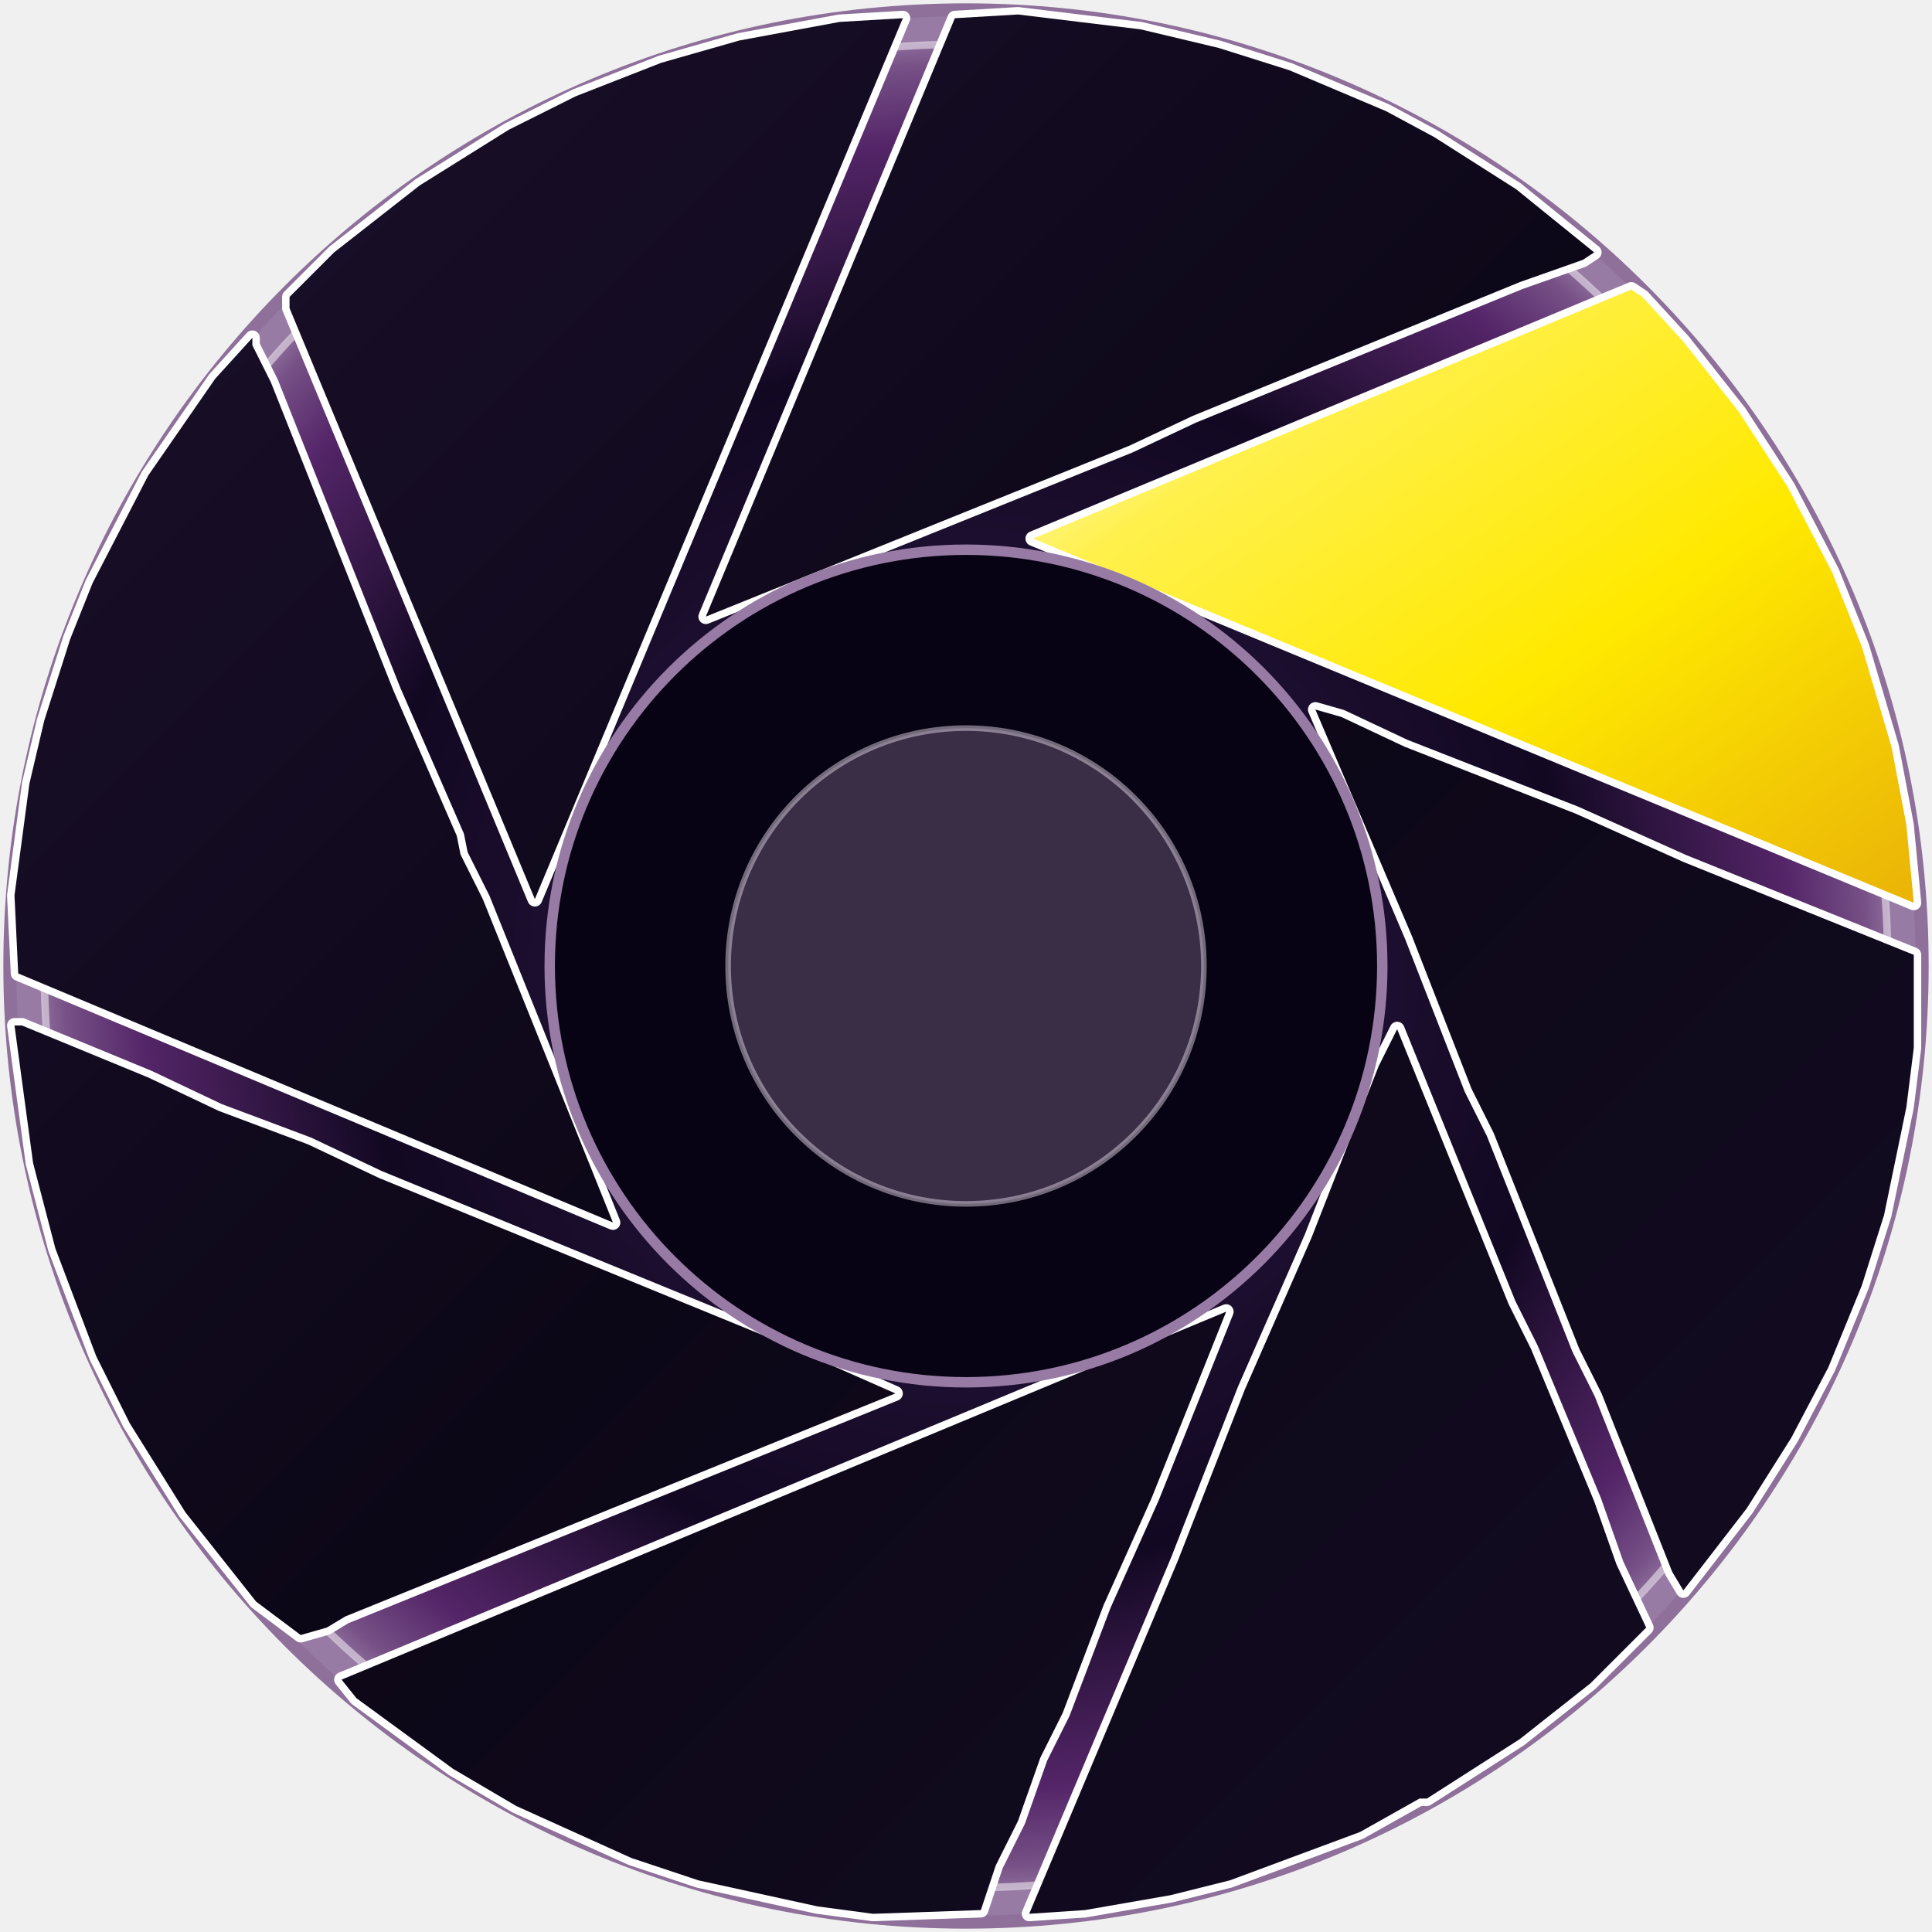
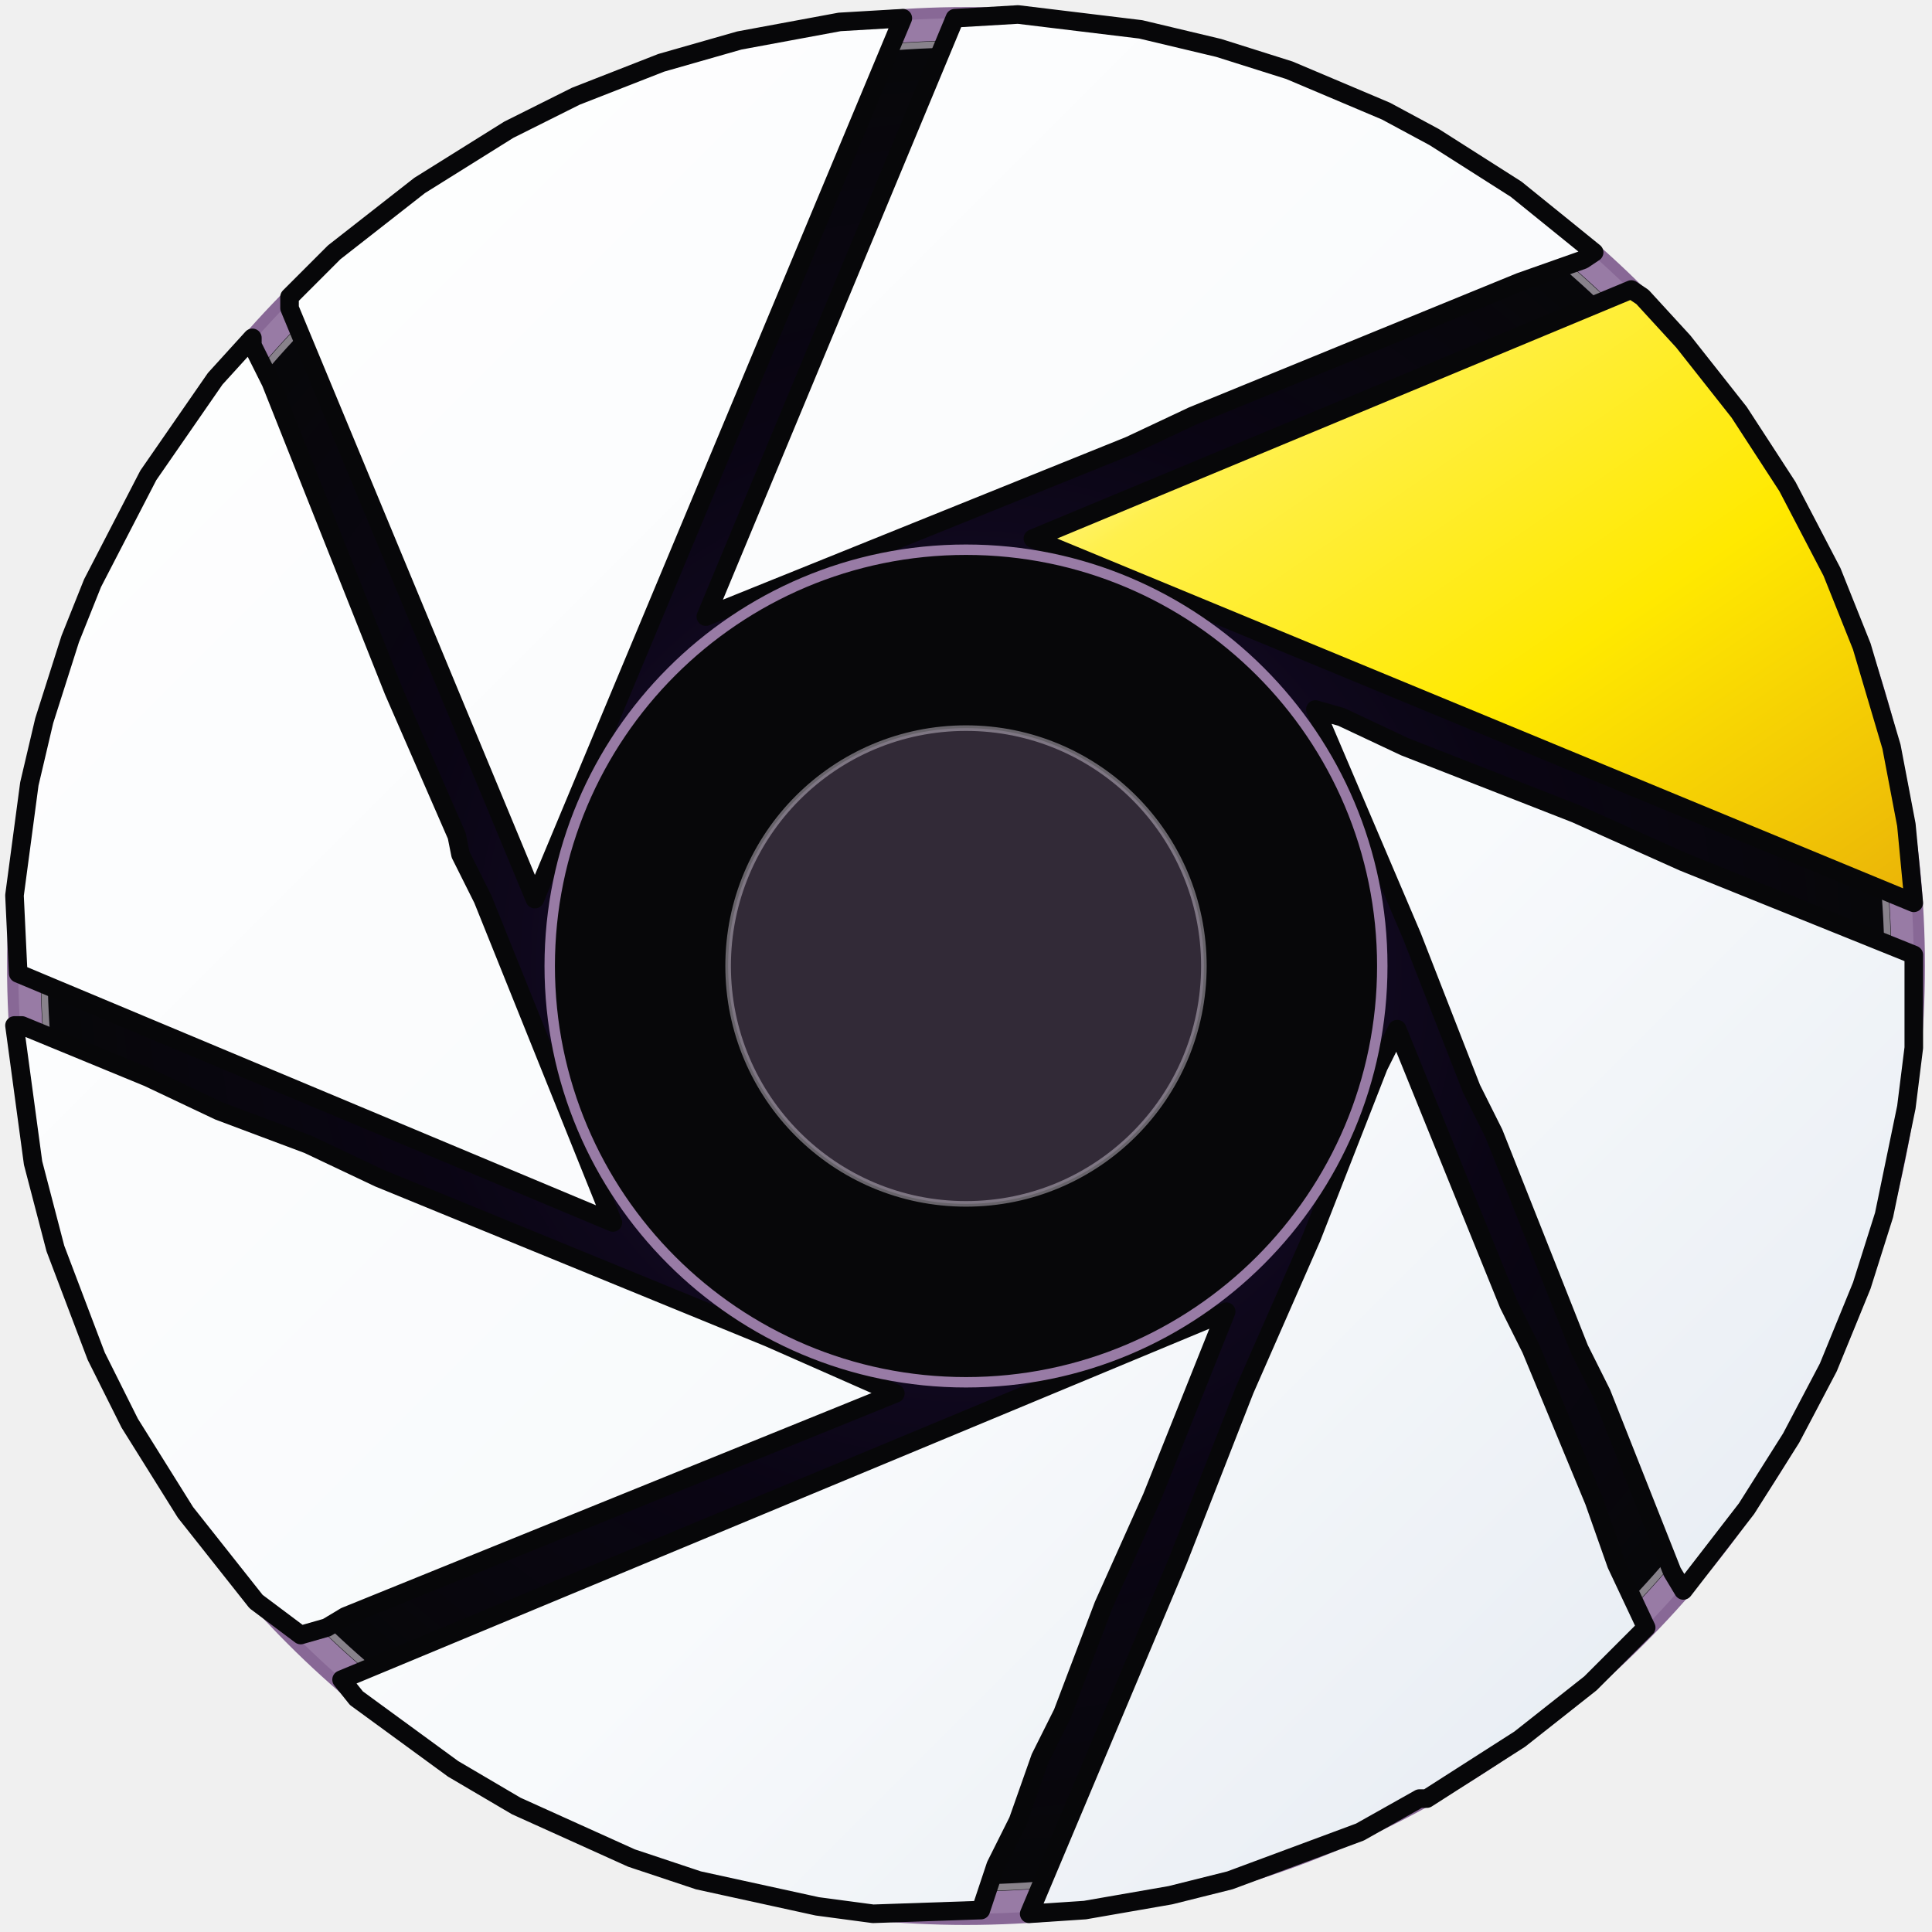
<svg xmlns="http://www.w3.org/2000/svg" viewBox="0 0 512 512" width="512" height="512" fill="none">
  <defs>
-     <radialGradient id="fav-halo" cx="50%" cy="50%" r="50%">
-       <stop offset="0%" stop-color="#3c1e5c" />
-       <stop offset="30%" stop-color="#231338" />
-       <stop offset="65%" stop-color="#120822" />
-       <stop offset="88%" stop-color="#542568" />
-       <stop offset="96%" stop-color="#765086" />
-       <stop offset="100%" stop-color="#987ba5" />
-     </radialGradient>
-     <linearGradient id="fav-dark" x1="0%" y1="0%" x2="100%" y2="100%">
-       <stop offset="0%" stop-color="#1c112d" />
-       <stop offset="50%" stop-color="#0c0717" />
-       <stop offset="100%" stop-color="#150d24" />
+     <linearGradient id="fav-white" x1="0%" y1="0%" x2="100%" y2="100%">
+       <stop offset="0%" stop-color="#ffffff" />
+       <stop offset="60%" stop-color="#f8fafc" />
+       <stop offset="100%" stop-color="#e2e8f0" />
    </linearGradient>
    <linearGradient id="fav-yellow" x1="0%" y1="0%" x2="100%" y2="100%">
      <stop offset="0%" stop-color="#ffffff" />
      <stop offset="25%" stop-color="#fff04d" />
      <stop offset="60%" stop-color="#ffe900" />
      <stop offset="100%" stop-color="#eab308" />
    </linearGradient>
-     <filter id="yas-glow" x="-20%" y="-20%" width="140%" height="140%">
-       <feDropShadow dx="0" dy="0" stdDeviation="6" flood-color="#987ba5" flood-opacity="0.9" />
-       <feDropShadow dx="0" dy="0" stdDeviation="14" flood-color="#765086" flood-opacity="0.75" />
-     </filter>
+     <radialGradient id="fav-base" cx="50%" cy="50%" r="50%">
+       <stop offset="0%" stop-color="#1e1038" />
+       <stop offset="60%" stop-color="#0a0514" />
+       <stop offset="100%" stop-color="#070709" />
+     </radialGradient>
  </defs>
  <g transform="translate(256, 256) scale(0.985) translate(-256, -256)">
-     <circle cx="256" cy="256" r="253" fill="none" stroke="#765086" stroke-width="12" stroke-opacity="0.8" />
-     <circle cx="256" cy="256" r="252" fill="url(#fav-halo)" stroke="#987ba5" stroke-width="7" />
-     <circle cx="256" cy="256" r="248" fill="none" stroke="rgba(221, 211, 225, 0.7)" stroke-width="2" />
-     <path d="M 326,349 L 88,448 L 92,453 L 118,472 L 135,482 L 166,496 L 184,502 L 216,509 L 231,511 L 260,510 L 264,498 L 270,486 L 276,469 L 282,457 L 293,428 L 306,399 Z M 372,273 L 367,283 L 349,329 L 331,370 L 313,416 L 273,511 L 288,510 L 311,506 L 327,502 L 362,489 L 378,480 L 380,480 L 405,464 L 424,449 L 439,434 L 431,417 L 425,400 L 408,359 L 402,347 Z M 0,272 L 5,309 L 11,332 L 22,361 L 31,379 L 46,403 L 65,427 L 77,436 L 84,434 L 89,431 L 237,371 L 203,356 L 98,313 L 79,304 L 55,295 L 36,286 L 2,272 Z M 350,187 L 376,248 L 392,289 L 398,301 L 421,359 L 427,371 L 446,419 L 449,424 L 466,402 L 478,383 L 488,364 L 497,342 L 503,323 L 509,294 L 511,278 L 511,253 L 449,228 L 420,215 L 374,197 L 357,189 Z M 64,87 L 54,98 L 36,124 L 21,153 L 15,168 L 8,190 L 4,207 L 0,237 L 1,258 L 161,325 L 126,238 L 120,226 L 119,221 L 102,182 L 69,99 L 64,89 Z M 239,1 L 222,2 L 195,7 L 174,13 L 151,22 L 133,31 L 109,46 L 86,64 L 74,76 L 74,79 L 140,238 Z M 186,162 L 300,116 L 317,108 L 405,72 L 422,66 L 425,64 L 404,47 L 382,33 L 369,26 L 343,15 L 324,9 L 303,4 L 270,0 L 253,1 Z" fill="#ffffff" stroke="#ffffff" stroke-width="4" stroke-linejoin="round" fill-rule="evenodd" />
-     <path d="M 326,349 L 88,448 L 92,453 L 118,472 L 135,482 L 166,496 L 184,502 L 216,509 L 231,511 L 260,510 L 264,498 L 270,486 L 276,469 L 282,457 L 293,428 L 306,399 Z M 372,273 L 367,283 L 349,329 L 331,370 L 313,416 L 273,511 L 288,510 L 311,506 L 327,502 L 362,489 L 378,480 L 380,480 L 405,464 L 424,449 L 439,434 L 431,417 L 425,400 L 408,359 L 402,347 Z M 0,272 L 5,309 L 11,332 L 22,361 L 31,379 L 46,403 L 65,427 L 77,436 L 84,434 L 89,431 L 237,371 L 203,356 L 98,313 L 79,304 L 55,295 L 36,286 L 2,272 Z M 350,187 L 376,248 L 392,289 L 398,301 L 421,359 L 427,371 L 446,419 L 449,424 L 466,402 L 478,383 L 488,364 L 497,342 L 503,323 L 509,294 L 511,278 L 511,253 L 449,228 L 420,215 L 374,197 L 357,189 Z M 64,87 L 54,98 L 36,124 L 21,153 L 15,168 L 8,190 L 4,207 L 0,237 L 1,258 L 161,325 L 126,238 L 120,226 L 119,221 L 102,182 L 69,99 L 64,89 Z M 239,1 L 222,2 L 195,7 L 174,13 L 151,22 L 133,31 L 109,46 L 86,64 L 74,76 L 74,79 L 140,238 Z M 186,162 L 300,116 L 317,108 L 405,72 L 422,66 L 425,64 L 404,47 L 382,33 L 369,26 L 343,15 L 324,9 L 303,4 L 270,0 L 253,1 Z" fill="url(#fav-dark)" fill-rule="evenodd" />
-     <path d="M 274,141 L 511,239 L 509,218 L 505,197 L 497,170 L 489,150 L 477,127 L 464,107 L 449,88 L 438,76 L 435,74 Z" stroke="#ffffff" stroke-width="4" stroke-linejoin="round" />
-     <path d="M 274,141 L 511,239 L 509,218 L 505,197 L 497,170 L 489,150 L 477,127 L 464,107 L 449,88 L 438,76 L 435,74 Z" fill="url(#fav-yellow)" />
-     <circle cx="256" cy="256" r="112" fill="#080314" stroke="#987ba5" stroke-width="2.8" />
-     <circle cx="256" cy="256" r="64" fill="rgba(152,123,165,0.35)" stroke="rgba(221, 211, 225, 0.5)" stroke-width="1.5" />
+     <circle cx="256" cy="256" r="253" fill="none" stroke="#765086" stroke-width="10" stroke-opacity="0.85" />
+     <circle cx="256" cy="256" r="252" fill="url(#fav-base)" stroke="#987ba5" stroke-width="6" />
+     <circle cx="256" cy="256" r="248" fill="none" stroke="rgba(221, 211, 225, 0.6)" stroke-width="1.8" />
+     <path d="M 326,349 L 88,448 L 92,453 L 118,472 L 135,482 L 166,496 L 184,502 L 216,509 L 231,511 L 260,510 L 264,498 L 270,486 L 276,469 L 282,457 L 293,428 L 306,399 Z M 372,273 L 367,283 L 349,329 L 331,370 L 313,416 L 273,511 L 288,510 L 311,506 L 327,502 L 362,489 L 378,480 L 380,480 L 405,464 L 424,449 L 439,434 L 431,417 L 425,400 L 408,359 L 402,347 Z M 0,272 L 5,309 L 11,332 L 22,361 L 31,379 L 46,403 L 65,427 L 77,436 L 84,434 L 89,431 L 237,371 L 203,356 L 98,313 L 79,304 L 55,295 L 36,286 L 2,272 Z M 350,187 L 376,248 L 392,289 L 398,301 L 421,359 L 427,371 L 446,419 L 449,424 L 466,402 L 478,383 L 488,364 L 497,342 L 503,323 L 509,294 L 511,278 L 511,253 L 449,228 L 420,215 L 374,197 L 357,189 Z M 64,87 L 54,98 L 36,124 L 21,153 L 15,168 L 8,190 L 4,207 L 0,237 L 1,258 L 161,325 L 126,238 L 120,226 L 119,221 L 102,182 L 69,99 L 64,89 Z M 239,1 L 222,2 L 195,7 L 174,13 L 151,22 L 133,31 L 109,46 L 86,64 L 74,76 L 74,79 L 140,238 Z M 186,162 L 300,116 L 317,108 L 405,72 L 422,66 L 425,64 L 404,47 L 382,33 L 369,26 L 343,15 L 324,9 L 303,4 L 270,0 L 253,1 Z" fill="url(#fav-white)" stroke="#070709" stroke-width="5" stroke-linejoin="round" fill-rule="evenodd" />
+     <path d="M 274,141 L 511,239 L 509,218 L 505,197 L 497,170 L 489,150 L 477,127 L 464,107 L 449,88 L 438,76 L 435,74 Z" fill="url(#fav-yellow)" stroke="#070709" stroke-width="5" stroke-linejoin="round" />
+     <circle cx="256" cy="256" r="112" fill="#070709" stroke="#987ba5" stroke-width="2.8" />
+     <circle cx="256" cy="256" r="64" fill="rgba(152,123,165,0.3)" stroke="rgba(221, 211, 225, 0.45)" stroke-width="1.5" />
  </g>
</svg>
